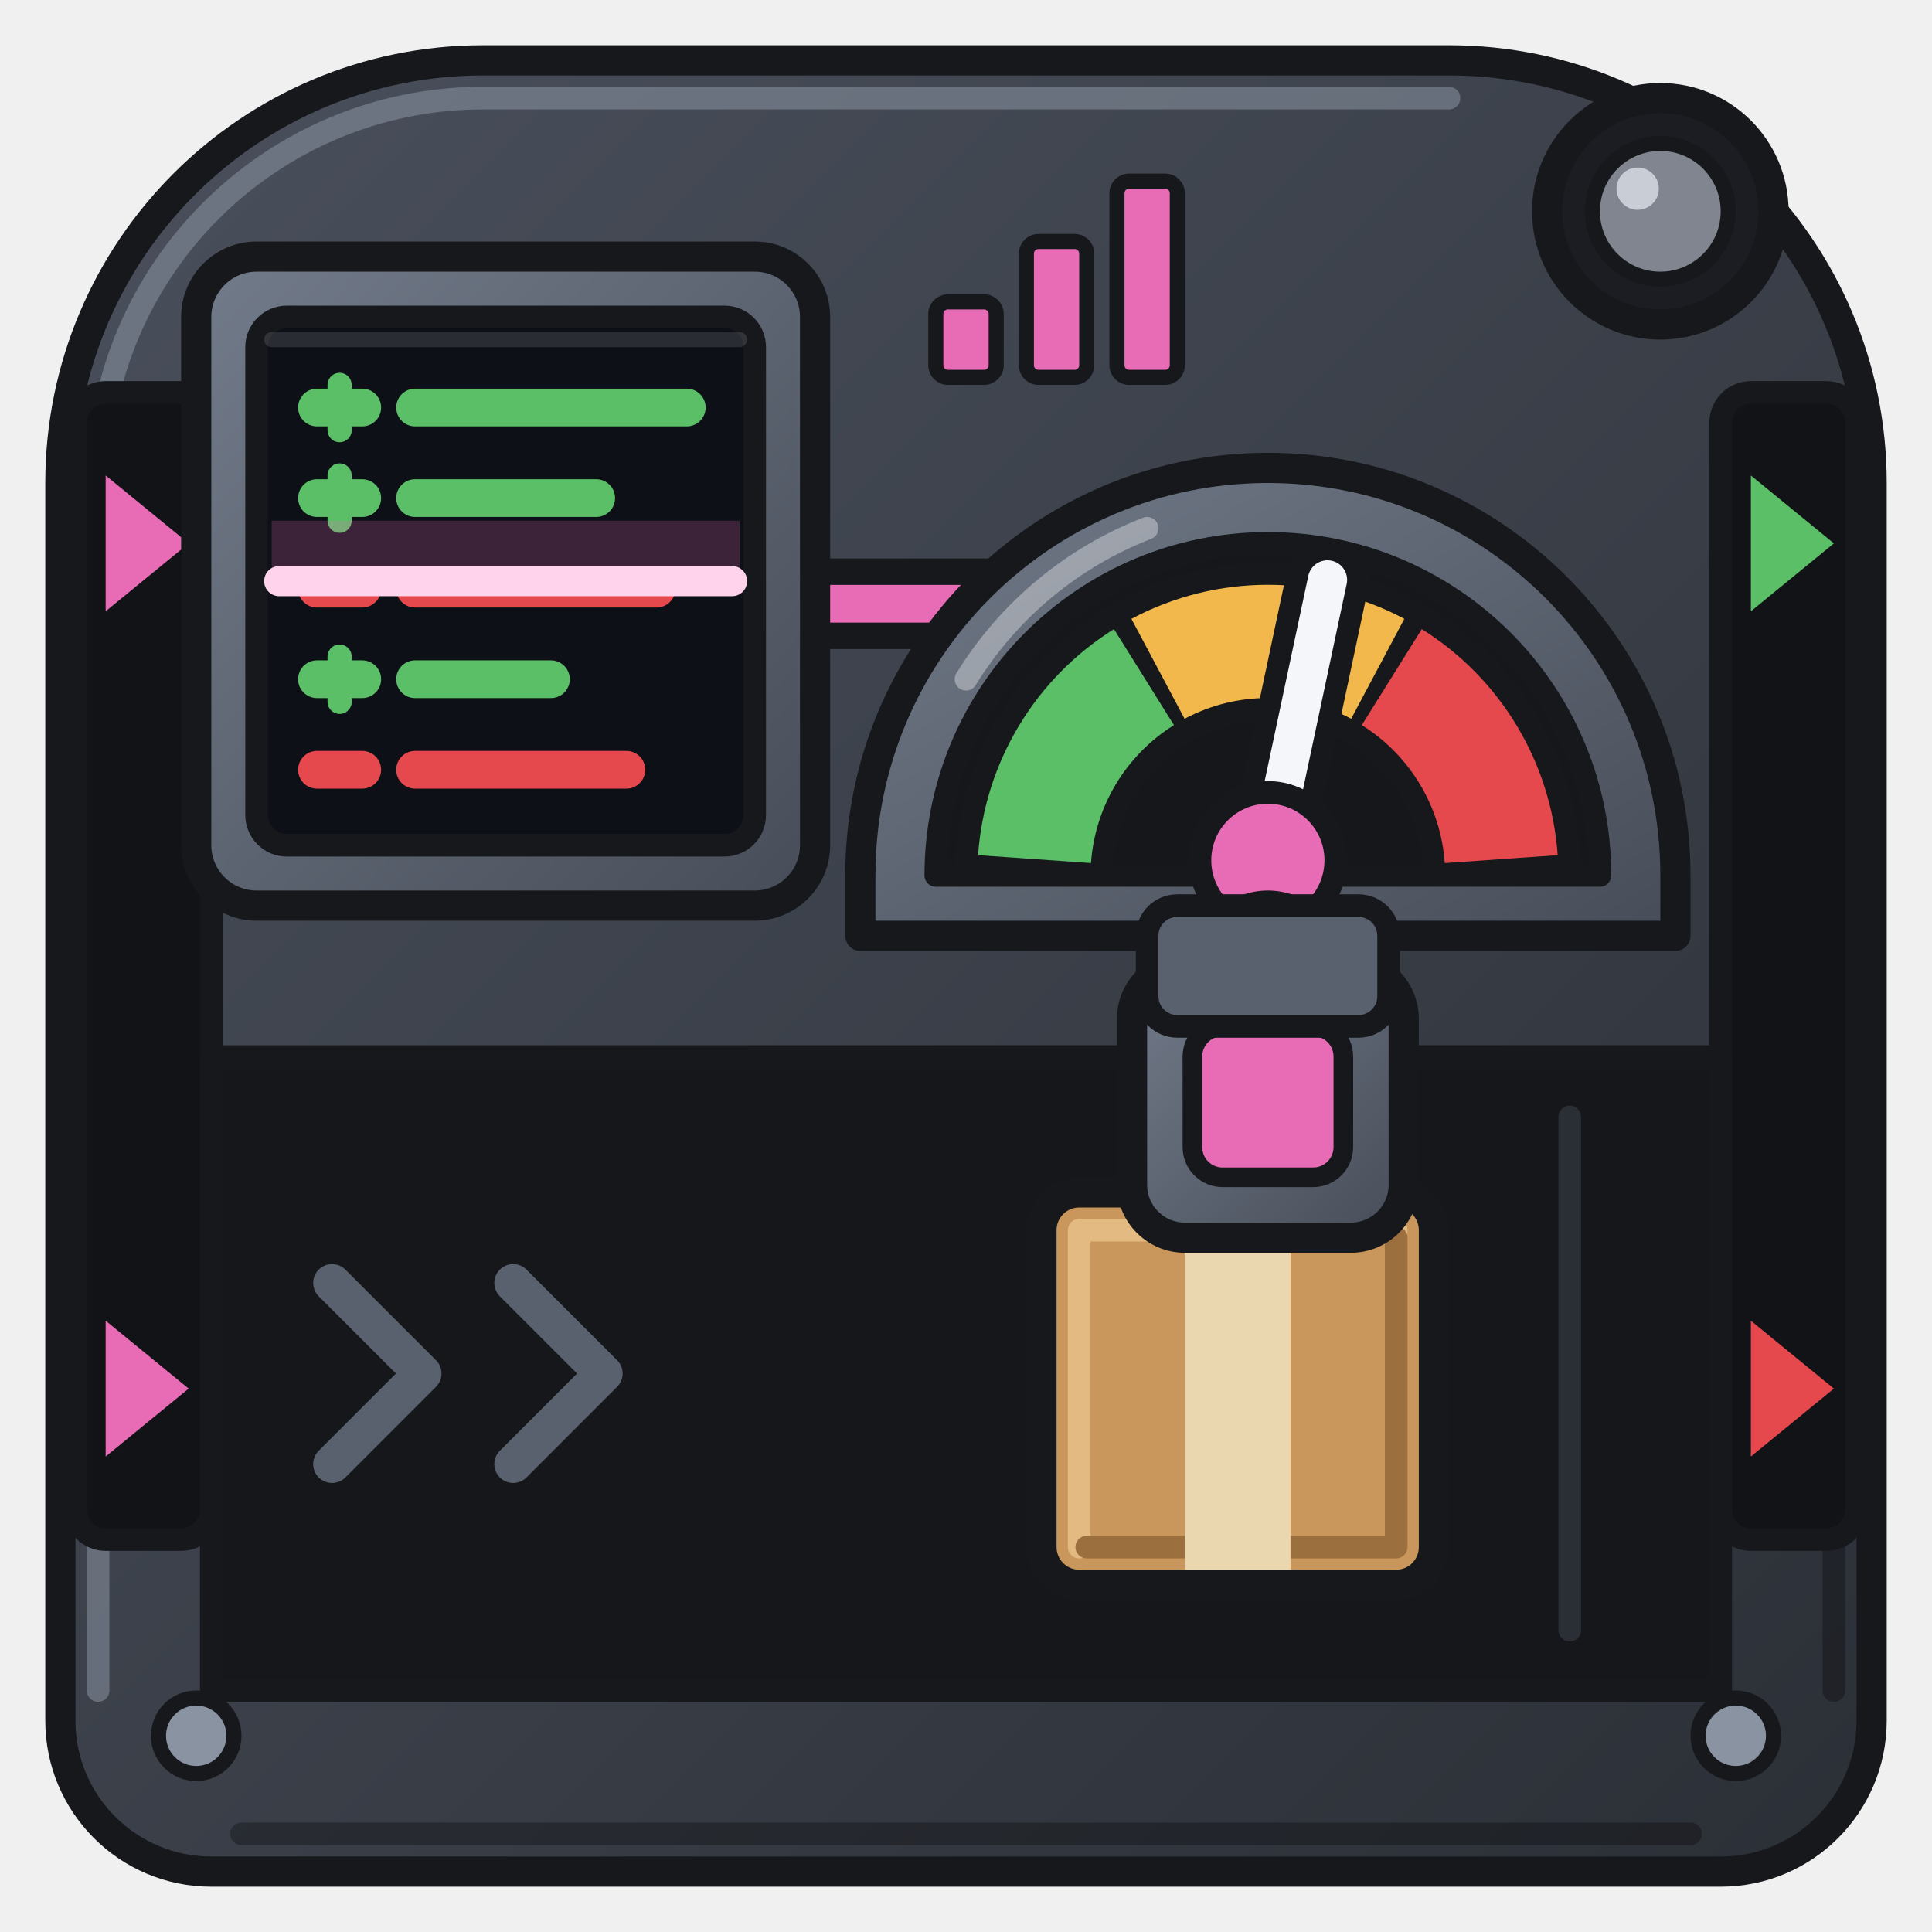
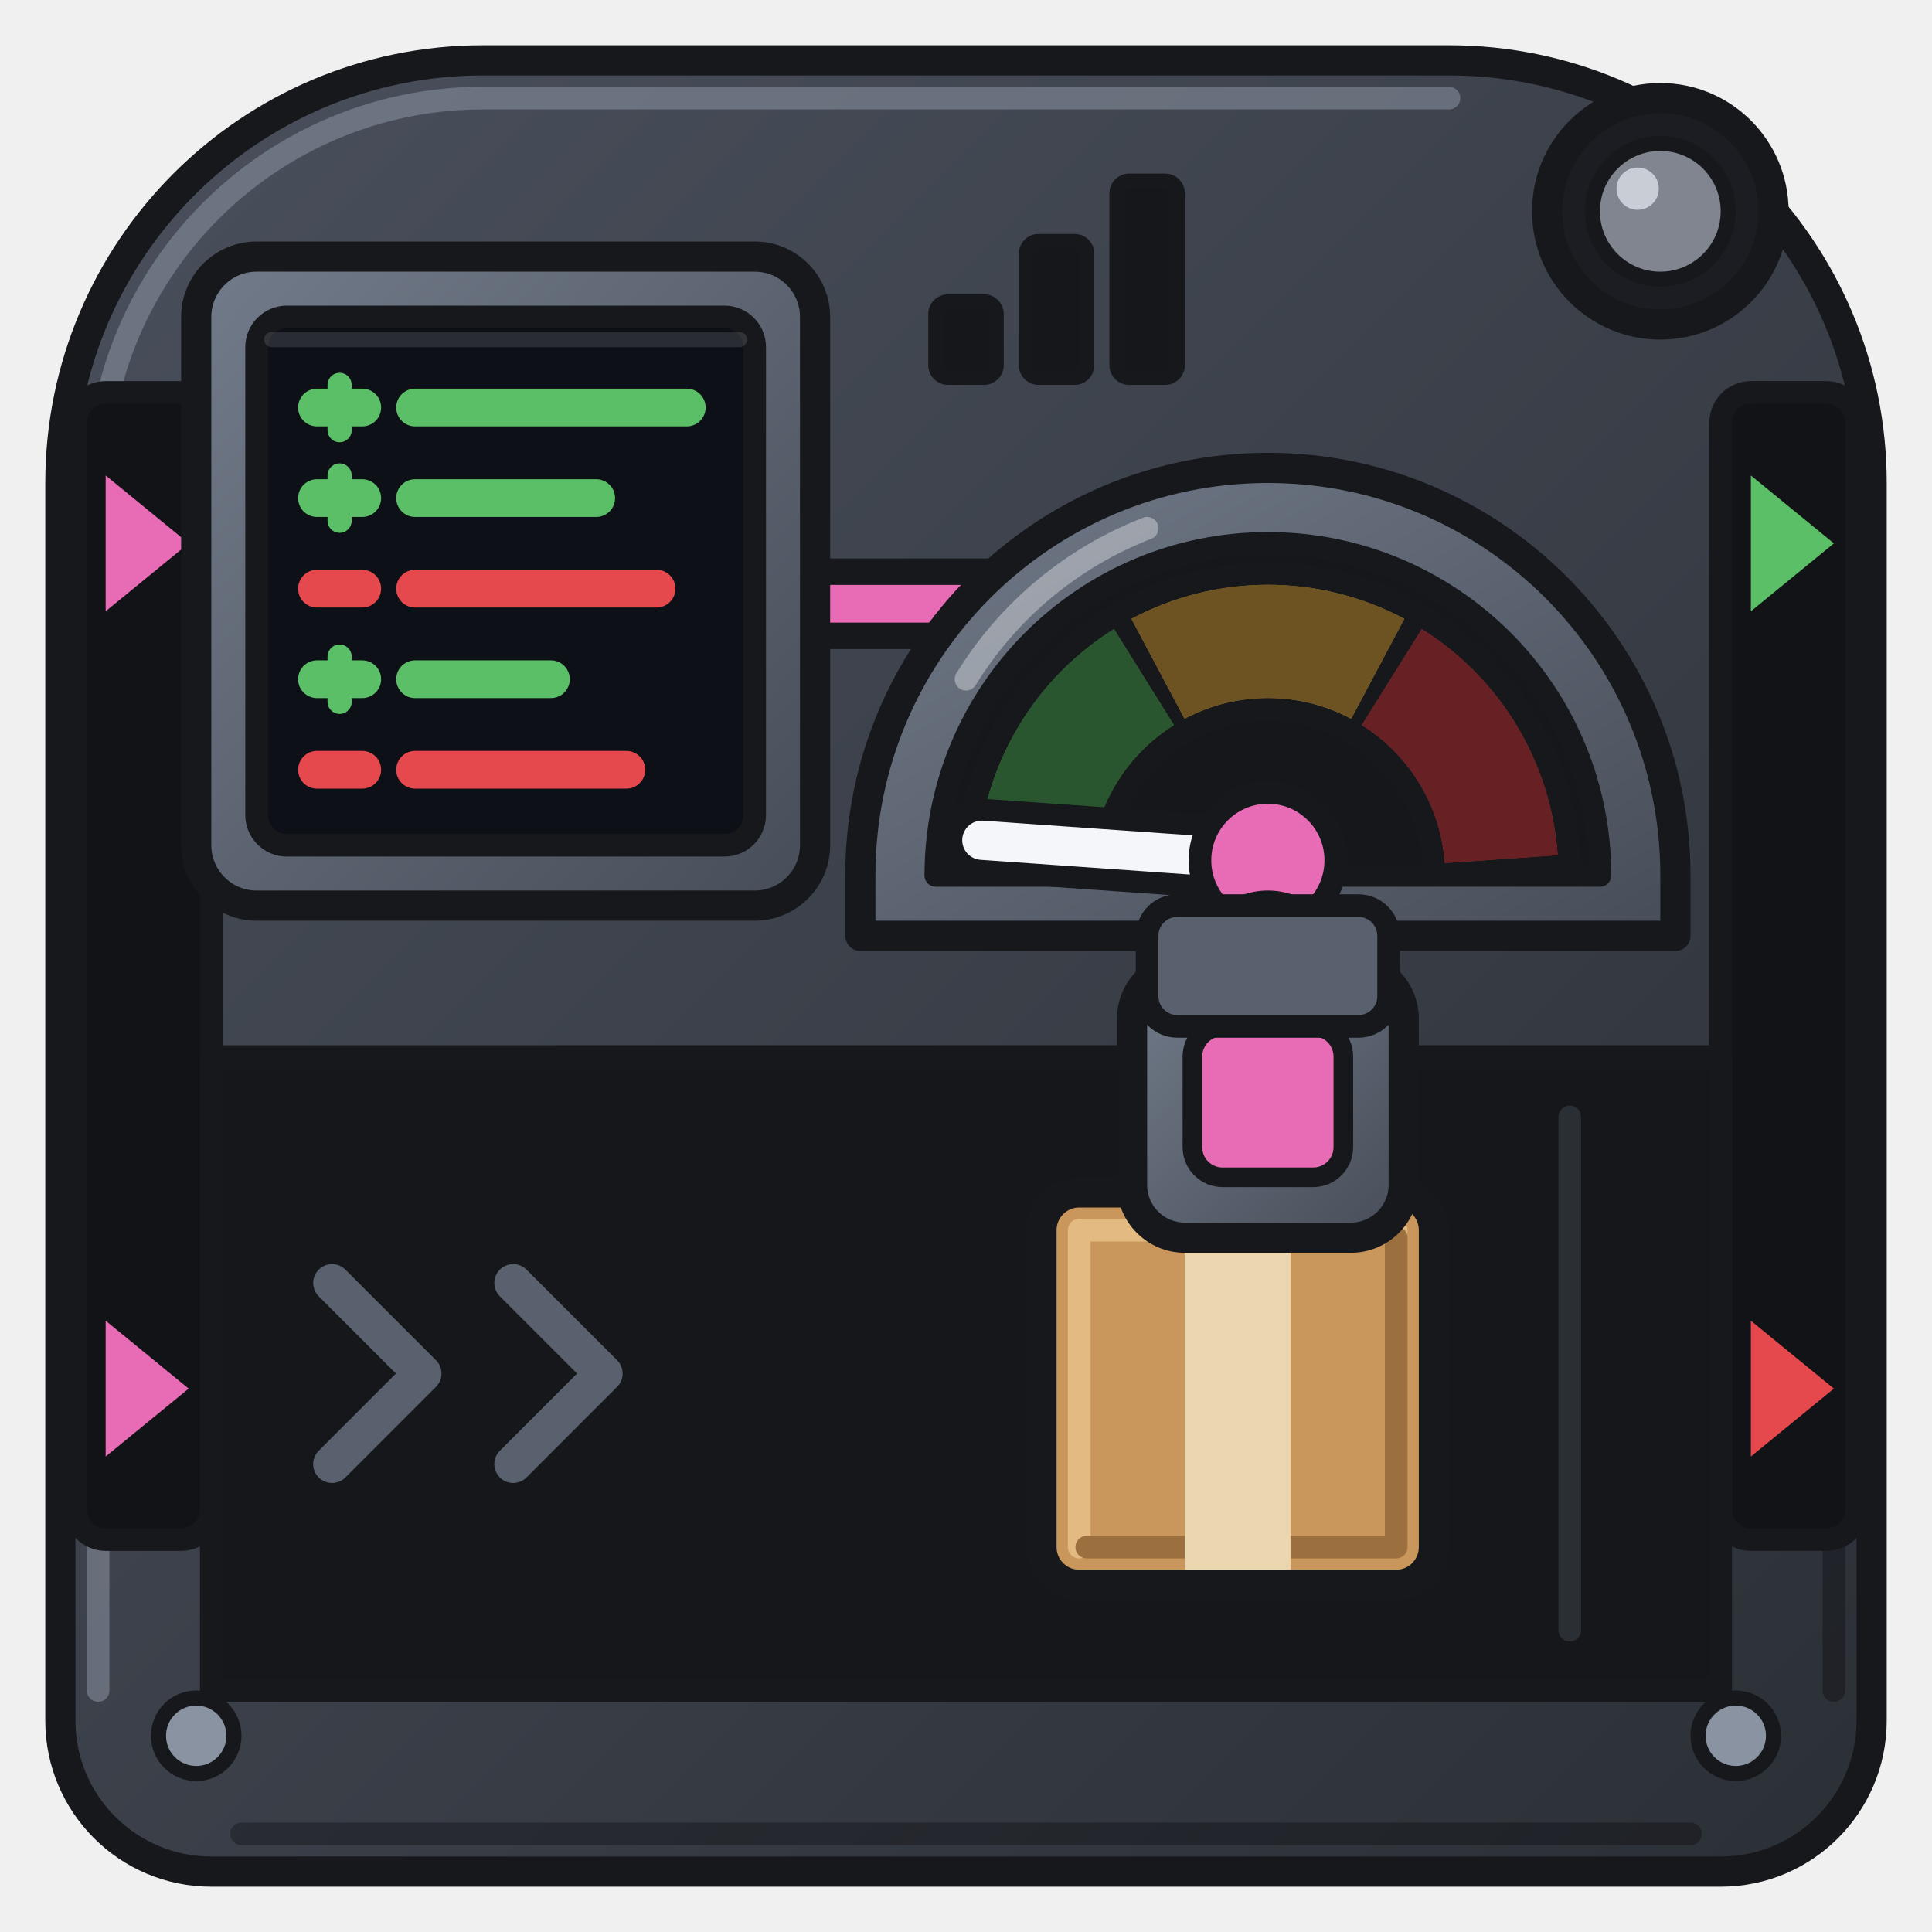
<svg xmlns="http://www.w3.org/2000/svg" width="128" height="128" viewBox="0 0 128 128">
  <defs>
    <linearGradient id="gb" x1="0" y1="0" x2="1" y2="1">
      <stop offset="0" stop-color="#4A505C" />
      <stop offset="1" stop-color="#2B2F36" />
    </linearGradient>
    <linearGradient id="gs" x1="0" y1="0" x2="1" y2="1">
      <stop offset="0" stop-color="#727B8A" />
      <stop offset="1" stop-color="#474D58" />
    </linearGradient>
  </defs>
  <path d="M32,4 H96 A28,28 0 0 1 124,32 V114 A10,10 0 0 1 114,124 H14 A10,10 0 0 1 4,114 V32 A28,28 0 0 1 32,4 Z" fill="url(#gb)" stroke="#16181C" stroke-width="2" stroke-linejoin="round" stroke-linecap="round" />
  <path d="M6.5,112 V32 A25.5,25.5 0 0 1 32,6.5 H96" fill="none" stroke="#8A93A2" stroke-width="1.5" stroke-linejoin="round" stroke-linecap="round" opacity="0.55" />
  <path d="M16,121.5 H112 M121.5,34 V112" fill="none" stroke="#000000" stroke-width="1.5" stroke-linejoin="round" stroke-linecap="round" opacity="0.3" />
  <circle cx="13" cy="115" r="2.5" fill="#8A93A2" stroke="#16181C" stroke-width="1" stroke-linejoin="round" stroke-linecap="round" />
  <circle cx="115" cy="115" r="2.5" fill="#8A93A2" stroke="#16181C" stroke-width="1" stroke-linejoin="round" stroke-linecap="round" />
  <rect x="5" y="26" width="9" height="76" rx="2" fill="#111316" stroke="#16181C" stroke-width="1.5" stroke-linejoin="round" stroke-linecap="round" />
  <path d="M7,31.5 L12.5,36 L7,40.5 Z" fill="#E86BB5" />
  <path d="M7,87.5 L12.5,92 L7,96.5 Z" fill="#E86BB5" />
  <rect x="114" y="26" width="9" height="76" rx="2" fill="#111316" stroke="#16181C" stroke-width="1.5" stroke-linejoin="round" stroke-linecap="round" />
  <path d="M116,31.5 L121.5,36 L116,40.5 Z" fill="#5ABF66" />
  <path d="M116,87.5 L121.5,92 L116,96.5 Z" fill="#E5484D" />
-   <rect x="62" y="20" width="4" height="5" rx="0.8" fill="#E86BB5" stroke="#16181C" stroke-width="1" stroke-linejoin="round" stroke-linecap="round" />
-   <rect x="68" y="16" width="4" height="9" rx="0.8" fill="#E86BB5" stroke="#16181C" stroke-width="1" stroke-linejoin="round" stroke-linecap="round" />
-   <rect x="74" y="12" width="4" height="13" rx="0.8" fill="#E86BB5" stroke="#16181C" stroke-width="1" stroke-linejoin="round" stroke-linecap="round" />
+   <rect x="62" y="20" width="4" height="5" rx="0.8" fill="#15171A" stroke="#16181C" stroke-width="1" stroke-linejoin="round" stroke-linecap="round" />
+   <rect x="68" y="16" width="4" height="9" rx="0.8" fill="#15171A" stroke="#16181C" stroke-width="1" stroke-linejoin="round" stroke-linecap="round" />
+   <rect x="74" y="12" width="4" height="13" rx="0.8" fill="#15171A" stroke="#16181C" stroke-width="1" stroke-linejoin="round" stroke-linecap="round" />
  <rect x="14" y="70" width="100" height="42" fill="#15171A" stroke="#16181C" stroke-width="1.5" stroke-linejoin="round" stroke-linecap="round" />
  <path d="M22,85 L28,91 L22,97 M34,85 L40,91 L34,97" fill="none" stroke="#5A616E" stroke-width="2.5" stroke-linejoin="round" stroke-linecap="round" />
  <path d="M104,74 V108" fill="none" stroke="#2A2E35" stroke-width="1.5" stroke-linejoin="round" stroke-linecap="round" />
  <rect x="69" y="79" width="26" height="26" rx="2.5" fill="#C9975B" stroke="#16181C" stroke-width="2" stroke-linejoin="round" stroke-linecap="round" />
  <path d="M71.5,81.5 H92.5 M71.5,81.5 V102.5" fill="none" stroke="#E3BB82" stroke-width="1.5" stroke-linejoin="round" stroke-linecap="round" />
  <path d="M72,102.5 H92.5 V82" fill="none" stroke="#9C6F3E" stroke-width="1.5" stroke-linejoin="round" stroke-linecap="round" />
  <rect x="78.5" y="80" width="7" height="24" fill="#EAD7B0" />
  <path d="M52,40 L66,40" fill="none" stroke="#16181C" stroke-width="6" stroke-linejoin="round" stroke-linecap="round" />
  <path d="M52,40 L66,40" fill="none" stroke="#E86BB5" stroke-width="2.5" stroke-linejoin="round" stroke-linecap="round" />
  <rect x="13" y="17" width="41" height="43" rx="4" fill="url(#gs)" stroke="#16181C" stroke-width="2" stroke-linejoin="round" stroke-linecap="round" />
  <rect x="17" y="21" width="33" height="35" rx="2" fill="#0D1017" stroke="#16181C" stroke-width="1.5" stroke-linejoin="round" stroke-linecap="round" />
  <path d="M21,27 H24 M27.5,27 H45.5" fill="none" stroke="#5ABF66" stroke-width="2.5" stroke-linejoin="round" stroke-linecap="round" />
  <path d="M22.5,25.5 V28.5" fill="none" stroke="#5ABF66" stroke-width="1.6" stroke-linejoin="round" stroke-linecap="round" />
  <path d="M21,33 H24 M27.5,33 H39.5" fill="none" stroke="#5ABF66" stroke-width="2.5" stroke-linejoin="round" stroke-linecap="round" />
  <path d="M22.5,31.5 V34.5" fill="none" stroke="#5ABF66" stroke-width="1.6" stroke-linejoin="round" stroke-linecap="round" />
  <path d="M21,39 H24 M27.5,39 H43.5" fill="none" stroke="#E5484D" stroke-width="2.5" stroke-linejoin="round" stroke-linecap="round" />
  <path d="M21,45 H24 M27.5,45 H36.5" fill="none" stroke="#5ABF66" stroke-width="2.5" stroke-linejoin="round" stroke-linecap="round" />
  <path d="M22.5,43.5 V46.5" fill="none" stroke="#5ABF66" stroke-width="1.6" stroke-linejoin="round" stroke-linecap="round" />
  <path d="M21,51 H24 M27.5,51 H41.5" fill="none" stroke="#E5484D" stroke-width="2.5" stroke-linejoin="round" stroke-linecap="round" />
-   <rect x="18" y="34.5" width="31" height="4" fill="#E86BB5" opacity="0.22" />
-   <path d="M18.5,38.5 L48.5,38.5" fill="none" stroke="#FFD3EC" stroke-width="2" stroke-linejoin="round" stroke-linecap="round" />
  <path d="M18,22.5 H49" fill="none" stroke="#FFFFFF" stroke-width="1" stroke-linejoin="round" stroke-linecap="round" opacity="0.12" />
  <path d="M57,58 A27,27 0 0 1 111,58 V62 H57 Z" fill="url(#gs)" stroke="#16181C" stroke-width="2" stroke-linejoin="round" stroke-linecap="round" />
  <path d="M62,58 A22,22 0 0 1 106,58 Z" fill="#15171A" stroke="#16181C" stroke-width="1.5" stroke-linejoin="round" stroke-linecap="round" />
  <path d="M68.51,57.46 A15.5,15.5 0 0 1 99.49,57.46" fill="none" stroke="#16181C" stroke-width="10.5" />
  <path d="M68.54,56.92 A15.5,15.5 0 0 1 75.79,44.86" fill="none" stroke="#5ABF66" stroke-width="7.5" />
+   <path d="M68.54,56.92 A15.5,15.5 0 0 1 75.79,44.86" fill="none" stroke="#000000" stroke-width="7.5" opacity="0.55" />
  <path d="M76.72,44.31 A15.5,15.5 0 0 1 91.28,44.31" fill="none" stroke="#F2B84C" stroke-width="7.5" />
+   <path d="M76.72,44.31 A15.5,15.5 0 0 1 91.28,44.31" fill="none" stroke="#000000" stroke-width="7.5" opacity="0.55" />
  <path d="M92.21,44.86 A15.5,15.5 0 0 1 99.46,56.92" fill="none" stroke="#E5484D" stroke-width="7.5" />
+   <path d="M92.21,44.86 A15.5,15.5 0 0 1 99.46,56.92" fill="none" stroke="#000000" stroke-width="7.5" opacity="0.55" />
  <path d="M64,45 A24.5,24.5 0 0 1 76,35" fill="none" stroke="#FFFFFF" stroke-width="1.5" stroke-linejoin="round" stroke-linecap="round" opacity="0.35" />
-   <path d="M84,57 L87.95,38.42" fill="none" stroke="#16181C" stroke-width="5.5" stroke-linejoin="round" stroke-linecap="round" />
-   <path d="M84,57 L87.95,38.42" fill="none" stroke="#F4F6FA" stroke-width="2.6" stroke-linejoin="round" stroke-linecap="round" />
+   <path d="M84,57 L65.05,55.67" fill="none" stroke="#16181C" stroke-width="5.5" stroke-linejoin="round" stroke-linecap="round" />
+   <path d="M84,57 L65.05,55.67" fill="none" stroke="#F4F6FA" stroke-width="2.6" stroke-linejoin="round" stroke-linecap="round" />
  <circle cx="84" cy="57" r="4.5" fill="#E86BB5" stroke="#16181C" stroke-width="1.5" stroke-linejoin="round" stroke-linecap="round" />
  <path d="M84,64 L84,73" fill="none" stroke="#16181C" stroke-width="10" stroke-linejoin="round" stroke-linecap="round" />
  <path d="M84,64 L84,73" fill="none" stroke="#8A93A2" stroke-width="6" stroke-linejoin="round" stroke-linecap="round" />
  <g transform="translate(84 73)">
    <rect x="-9" y="-9" width="18" height="18" rx="3.5" fill="url(#gs)" stroke="#16181C" stroke-width="2" stroke-linejoin="round" stroke-linecap="round" />
    <rect x="-5" y="-5" width="10" height="10" rx="2" fill="#E86BB5" stroke="#16181C" stroke-width="1.3" stroke-linejoin="round" stroke-linecap="round" />
    <path d="M-6.5,-6.5 H5" fill="none" stroke="#FFFFFF" stroke-width="1.2" stroke-linejoin="round" stroke-linecap="round" opacity="0.35" />
  </g>
  <rect x="76" y="60" width="16" height="8" rx="2" fill="#5A616E" stroke="#16181C" stroke-width="1.5" stroke-linejoin="round" stroke-linecap="round" />
  <circle cx="110" cy="14" r="7.5" fill="#1B1D22" stroke="#16181C" stroke-width="2" stroke-linejoin="round" stroke-linecap="round" />
  <circle cx="110" cy="14" r="4.5" fill="#80858F" stroke="#16181C" stroke-width="1" stroke-linejoin="round" stroke-linecap="round" />
  <circle cx="108.5" cy="12.5" r="1.4" fill="#C9CED6" />
</svg>
